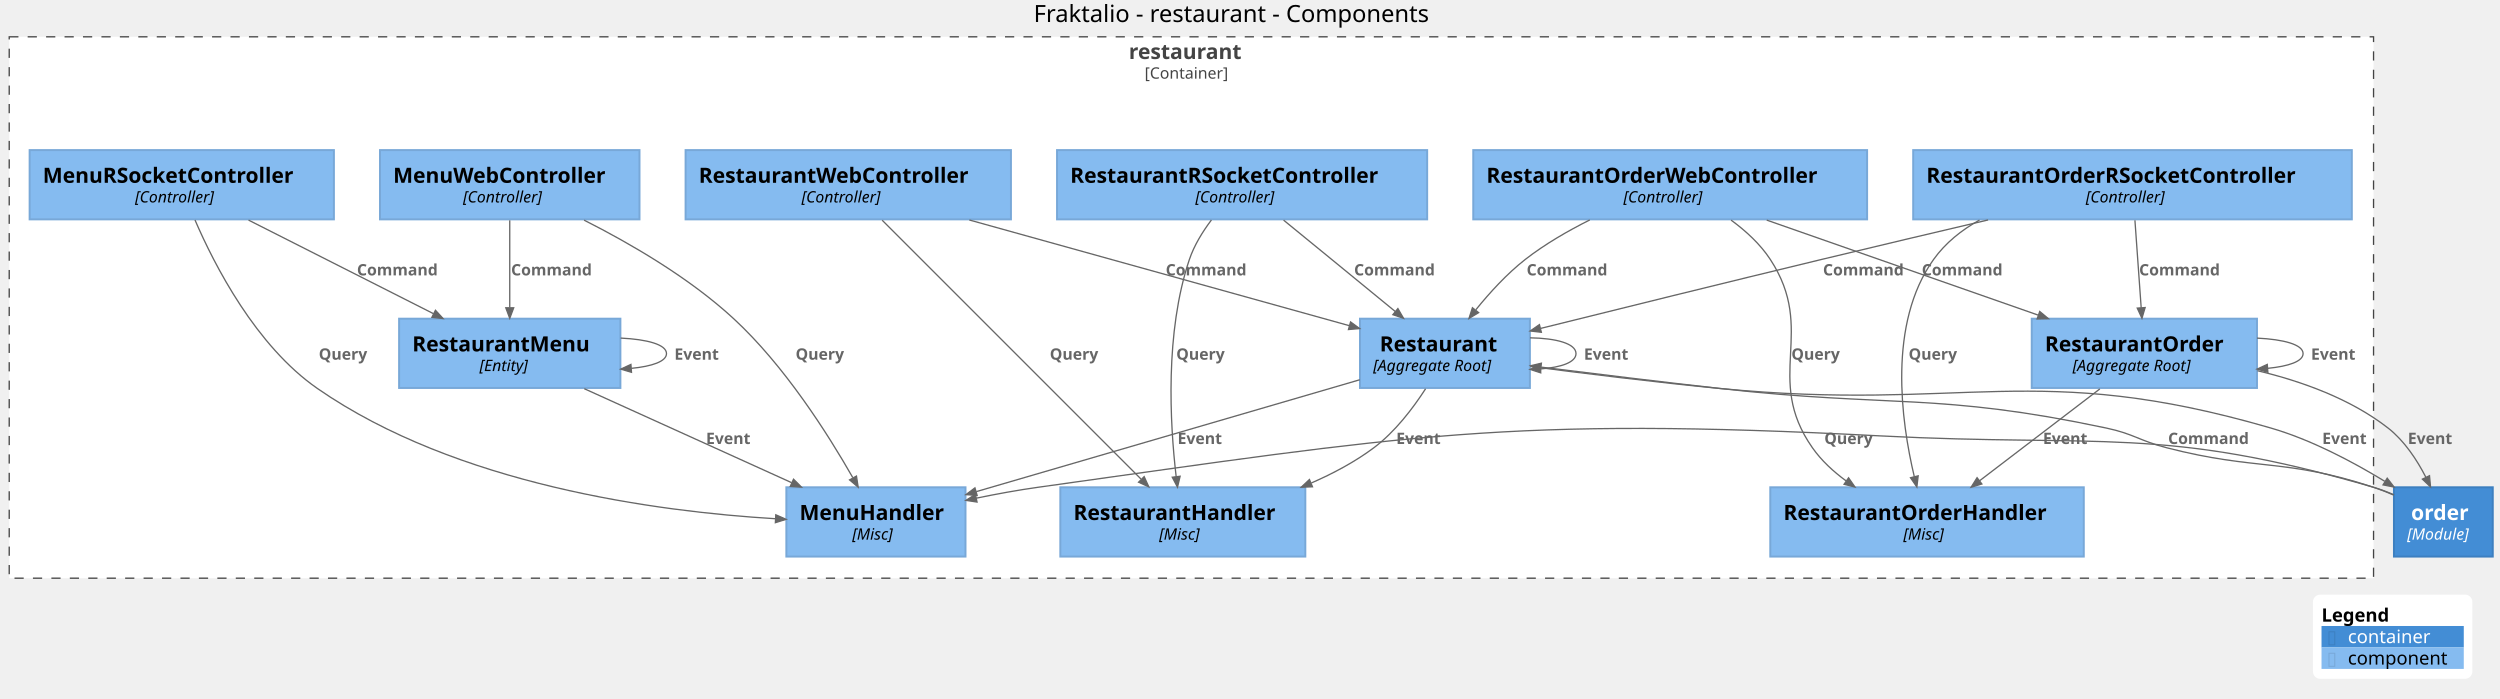
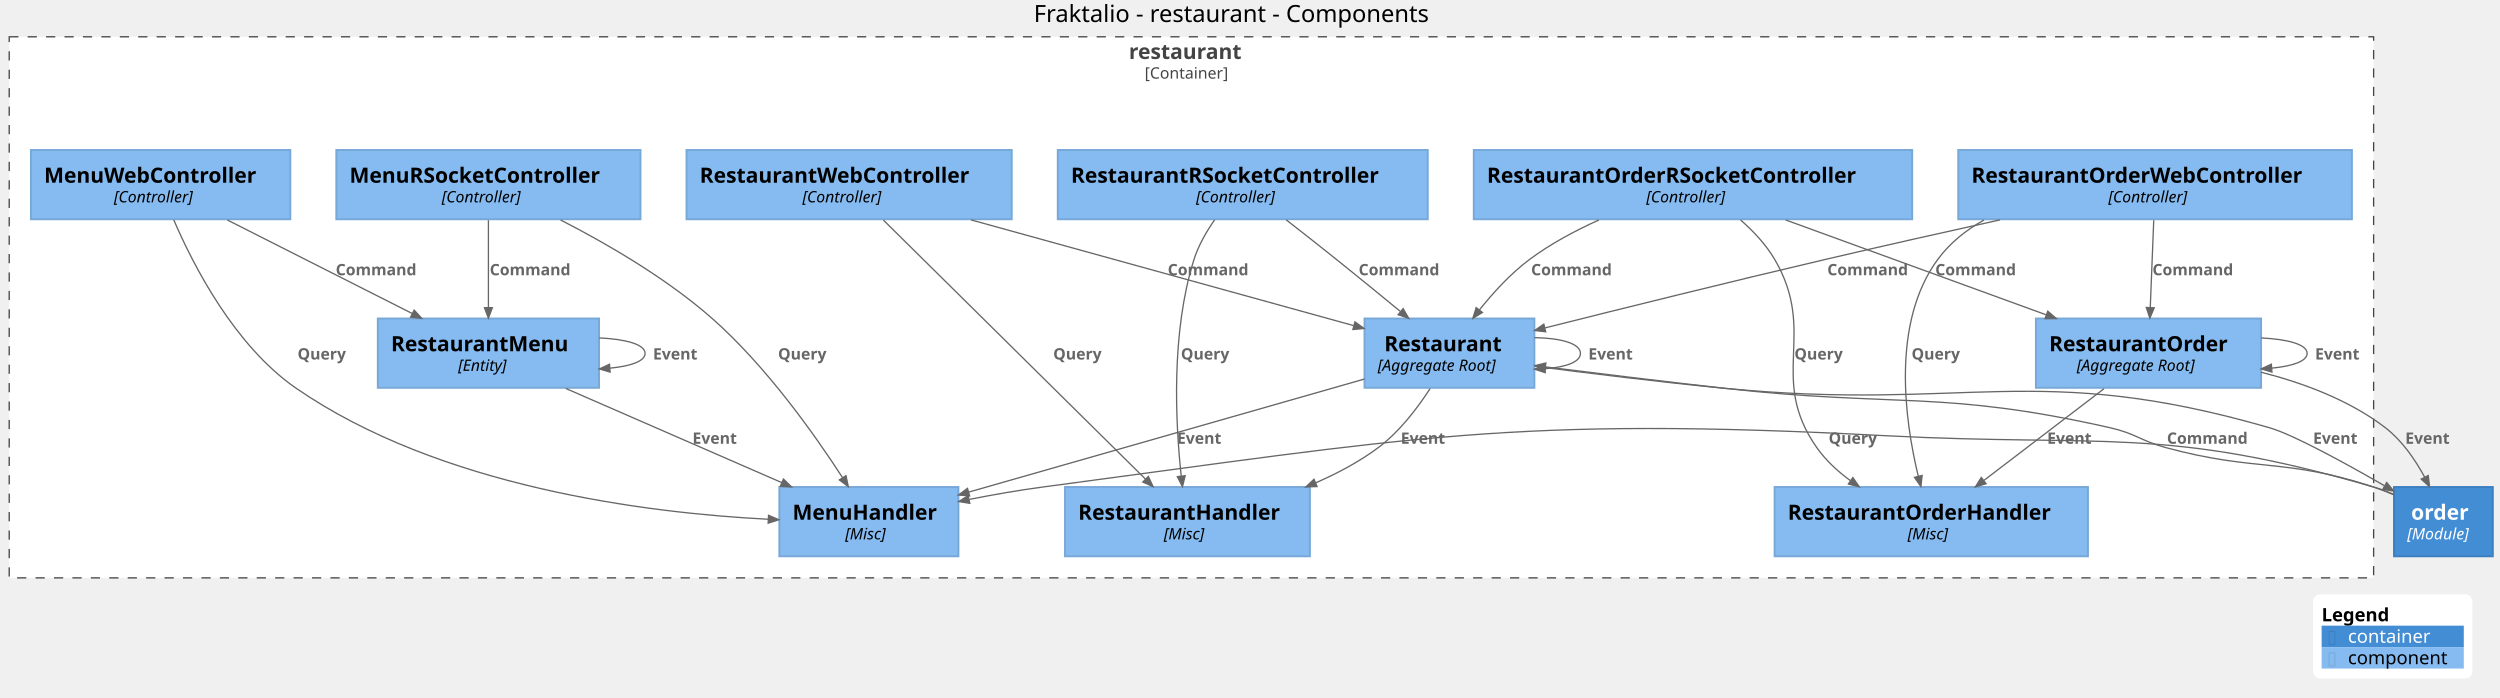
- <svg xmlns="http://www.w3.org/2000/svg" contentScriptType="application/ecmascript" contentStyleType="text/css" height="530px" preserveAspectRatio="none" style="width:1898px;height:530px;background:#FFFFFF;" version="1.1" viewBox="0 0 1898 530" width="1898px" zoomAndPan="magnify">
+ <svg xmlns="http://www.w3.org/2000/svg" contentScriptType="application/ecmascript" contentStyleType="text/css" height="530px" preserveAspectRatio="none" style="width:1899px;height:530px;background:#FFFFFF;" version="1.1" viewBox="0 0 1899 530" width="1899px" zoomAndPan="magnify">
  <defs />
  <g>
-     <text fill="#000000" font-family="sans-serif" font-size="18" lengthAdjust="spacing" textLength="316" x="784.75" y="16.708">Fraktalio - restaurant - Components</text>
-     <rect fill="#FFFFFF" height="411" style="stroke:#444444;stroke-width:1.0;stroke-dasharray:7.0,7.0;" width="1795" x="7" y="27.953" />
-     <text fill="#444444" font-family="sans-serif" font-size="16" font-weight="bold" lengthAdjust="spacing" textLength="95" x="857" y="44.805">restaurant</text>
-     <text fill="#444444" font-family="sans-serif" font-size="12" lengthAdjust="spacing" textLength="71" x="869" y="59.717">[Container]</text>
-     <rect fill="#85BBF0" height="52.594" style="stroke:#78A8D8;stroke-width:1.5;" width="168" x="303" y="241.953" />
-     <text fill="#000000" font-family="sans-serif" font-size="16" font-weight="bold" lengthAdjust="spacing" textLength="148" x="313" y="266.805">RestaurantMenu</text>
-     <text fill="#000000" font-family="sans-serif" font-size="12" font-style="italic" lengthAdjust="spacing" textLength="46" x="364" y="281.717">[Entity]</text>
-     <rect fill="#85BBF0" height="52.594" style="stroke:#78A8D8;stroke-width:1.5;" width="129" x="1032.5" y="241.953" />
-     <text fill="#000000" font-family="sans-serif" font-size="16" font-weight="bold" lengthAdjust="spacing" textLength="99" x="1047.5" y="266.805">Restaurant</text>
-     <text fill="#000000" font-family="sans-serif" font-size="12" font-style="italic" lengthAdjust="spacing" textLength="109" x="1042.5" y="281.717">[Aggregate Root]</text>
-     <rect fill="#85BBF0" height="52.594" style="stroke:#78A8D8;stroke-width:1.5;" width="171" x="1542.5" y="241.953" />
-     <text fill="#000000" font-family="sans-serif" font-size="16" font-weight="bold" lengthAdjust="spacing" textLength="151" x="1552.5" y="266.805">RestaurantOrder</text>
-     <text fill="#000000" font-family="sans-serif" font-size="12" font-style="italic" lengthAdjust="spacing" textLength="109" x="1573.5" y="281.717">[Aggregate Root]</text>
-     <rect fill="#85BBF0" height="52.594" style="stroke:#78A8D8;stroke-width:1.5;" width="238" x="1344" y="369.953" />
-     <text fill="#000000" font-family="sans-serif" font-size="16" font-weight="bold" lengthAdjust="spacing" textLength="218" x="1354" y="394.805">RestaurantOrderHandler</text>
-     <text fill="#000000" font-family="sans-serif" font-size="12" font-style="italic" lengthAdjust="spacing" textLength="36" x="1445" y="409.717">[Misc]</text>
-     <rect fill="#85BBF0" height="52.594" style="stroke:#78A8D8;stroke-width:1.5;" width="186" x="805" y="369.953" />
-     <text fill="#000000" font-family="sans-serif" font-size="16" font-weight="bold" lengthAdjust="spacing" textLength="166" x="815" y="394.805">RestaurantHandler</text>
-     <text fill="#000000" font-family="sans-serif" font-size="12" font-style="italic" lengthAdjust="spacing" textLength="36" x="880" y="409.717">[Misc]</text>
-     <rect fill="#85BBF0" height="52.594" style="stroke:#78A8D8;stroke-width:1.5;" width="231" x="22.5" y="113.953" />
-     <text fill="#000000" font-family="sans-serif" font-size="16" font-weight="bold" lengthAdjust="spacing" textLength="211" x="32.5" y="138.805">MenuRSocketController</text>
-     <text fill="#000000" font-family="sans-serif" font-size="12" font-style="italic" lengthAdjust="spacing" textLength="71" x="102.5" y="153.717">[Controller]</text>
-     <rect fill="#85BBF0" height="52.594" style="stroke:#78A8D8;stroke-width:1.5;" width="197" x="288.5" y="113.953" />
-     <text fill="#000000" font-family="sans-serif" font-size="16" font-weight="bold" lengthAdjust="spacing" textLength="177" x="298.5" y="138.805">MenuWebController</text>
-     <text fill="#000000" font-family="sans-serif" font-size="12" font-style="italic" lengthAdjust="spacing" textLength="71" x="351.5" y="153.717">[Controller]</text>
-     <rect fill="#85BBF0" height="52.594" style="stroke:#78A8D8;stroke-width:1.5;" width="333" x="1452.5" y="113.953" />
-     <text fill="#000000" font-family="sans-serif" font-size="16" font-weight="bold" lengthAdjust="spacing" textLength="313" x="1462.5" y="138.805">RestaurantOrderRSocketController</text>
-     <text fill="#000000" font-family="sans-serif" font-size="12" font-style="italic" lengthAdjust="spacing" textLength="71" x="1583.5" y="153.717">[Controller]</text>
-     <rect fill="#85BBF0" height="52.594" style="stroke:#78A8D8;stroke-width:1.5;" width="299" x="1118.5" y="113.953" />
-     <text fill="#000000" font-family="sans-serif" font-size="16" font-weight="bold" lengthAdjust="spacing" textLength="279" x="1128.5" y="138.805">RestaurantOrderWebController</text>
-     <text fill="#000000" font-family="sans-serif" font-size="12" font-style="italic" lengthAdjust="spacing" textLength="71" x="1232.5" y="153.717">[Controller]</text>
-     <rect fill="#85BBF0" height="52.594" style="stroke:#78A8D8;stroke-width:1.5;" width="281" x="802.5" y="113.953" />
-     <text fill="#000000" font-family="sans-serif" font-size="16" font-weight="bold" lengthAdjust="spacing" textLength="261" x="812.5" y="138.805">RestaurantRSocketController</text>
-     <text fill="#000000" font-family="sans-serif" font-size="12" font-style="italic" lengthAdjust="spacing" textLength="71" x="907.5" y="153.717">[Controller]</text>
-     <rect fill="#85BBF0" height="52.594" style="stroke:#78A8D8;stroke-width:1.5;" width="136" x="597" y="369.953" />
-     <text fill="#000000" font-family="sans-serif" font-size="16" font-weight="bold" lengthAdjust="spacing" textLength="116" x="607" y="394.805">MenuHandler</text>
-     <text fill="#000000" font-family="sans-serif" font-size="12" font-style="italic" lengthAdjust="spacing" textLength="36" x="647" y="409.717">[Misc]</text>
-     <rect fill="#85BBF0" height="52.594" style="stroke:#78A8D8;stroke-width:1.5;" width="247" x="520.5" y="113.953" />
-     <text fill="#000000" font-family="sans-serif" font-size="16" font-weight="bold" lengthAdjust="spacing" textLength="227" x="530.5" y="138.805">RestaurantWebController</text>
-     <text fill="#000000" font-family="sans-serif" font-size="12" font-style="italic" lengthAdjust="spacing" textLength="71" x="608.5" y="153.717">[Controller]</text>
-     <rect fill="#438DD5" height="52.594" style="stroke:#3C7FC0;stroke-width:1.5;" width="75" x="1817.5" y="369.953" />
-     <text fill="#FFFFFF" font-family="sans-serif" font-size="16" font-weight="bold" lengthAdjust="spacing" textLength="49" x="1830.5" y="394.805">order</text>
-     <text fill="#FFFFFF" font-family="sans-serif" font-size="12" font-style="italic" lengthAdjust="spacing" textLength="55" x="1827.5" y="409.717">[Module]</text>
-     <path d="M471.23,256.673 C491.22,257.623 506,261.543 506,268.453 C506,274.393 495.08,278.123 479.33,279.653 " fill="none" id="Fraktalio.restaurant.RestaurantMenu-to-Fraktalio.restaurant.RestaurantMenu" style="stroke:#666666;stroke-width:1.0;" />
-     <polygon fill="#666666" points="471.23,280.233,479.424,282.653,478.995,276.669,471.23,280.233" style="stroke:#666666;stroke-width:1.0;" />
-     <text fill="#666666" font-family="sans-serif" font-size="12" font-weight="bold" lengthAdjust="spacing" textLength="39" x="512" y="273.092">Event</text>
-     <path d="M443.59,295.103 C489.25,315.793 553.48,344.913 601.01,366.453 " fill="none" id="Fraktalio.restaurant.RestaurantMenu-to-Fraktalio.restaurant.MenuHandler" style="stroke:#666666;stroke-width:1.0;" />
-     <polygon fill="#666666" points="608.49,369.843,602.45,363.8,599.966,369.261,608.49,369.843" style="stroke:#666666;stroke-width:1.0;" />
-     <text fill="#666666" font-family="sans-serif" font-size="12" font-weight="bold" lengthAdjust="spacing" textLength="39" x="536" y="337.092">Event</text>
-     <path d="M1161.87,278.213 C1203.09,283.563 1257.61,290.263 1306,294.953 C1491.39,312.903 1545.14,273.003 1724,324.953 C1754.59,333.833 1786.11,350.523 1810.56,365.433 " fill="none" id="Fraktalio.restaurant.Restaurant-to-Fraktalio.order" style="stroke:#666666;stroke-width:1.0;" />
-     <polygon fill="#666666" points="1817.59,369.783,1812.37,363.019,1809.21,368.119,1817.59,369.783" style="stroke:#666666;stroke-width:1.0;" />
-     <text fill="#666666" font-family="sans-serif" font-size="12" font-weight="bold" lengthAdjust="spacing" textLength="39" x="1763" y="337.092">Event</text>
-     <path d="M1817.28,375.853 C1812.22,373.653 1807.04,371.613 1802,369.953 C1734.54,347.703 1713.8,357.663 1645,339.953 C1624.18,334.593 1620.04,329.403 1599,324.953 C1470.94,297.843 1436.09,309.543 1306,294.953 C1260.8,289.883 1210.16,283.713 1170.06,278.723 " fill="none" id="Fraktalio.order-to-Fraktalio.restaurant.Restaurant" style="stroke:#666666;stroke-width:1.0;" />
-     <polygon fill="#666666" points="1161.92,277.703,1169.483,281.679,1170.232,275.726,1161.92,277.703" style="stroke:#666666;stroke-width:1.0;" />
+     <text fill="#000000" font-family="sans-serif" font-size="18" lengthAdjust="spacing" textLength="316" x="785.25" y="16.708">Fraktalio - restaurant - Components</text>
+     <rect fill="#FFFFFF" height="411" style="stroke:#444444;stroke-width:1.0;stroke-dasharray:7.0,7.0;" width="1796" x="7" y="27.953" />
+     <text fill="#444444" font-family="sans-serif" font-size="16" font-weight="bold" lengthAdjust="spacing" textLength="95" x="857.5" y="44.805">restaurant</text>
+     <text fill="#444444" font-family="sans-serif" font-size="12" lengthAdjust="spacing" textLength="71" x="869.5" y="59.717">[Container]</text>
+     <rect fill="#85BBF0" height="52.594" style="stroke:#78A8D8;stroke-width:1.5;" width="238" x="1348" y="369.953" />
+     <text fill="#000000" font-family="sans-serif" font-size="16" font-weight="bold" lengthAdjust="spacing" textLength="218" x="1358" y="394.805">RestaurantOrderHandler</text>
+     <text fill="#000000" font-family="sans-serif" font-size="12" font-style="italic" lengthAdjust="spacing" textLength="36" x="1449" y="409.717">[Misc]</text>
+     <rect fill="#85BBF0" height="52.594" style="stroke:#78A8D8;stroke-width:1.5;" width="129" x="1036.5" y="241.953" />
+     <text fill="#000000" font-family="sans-serif" font-size="16" font-weight="bold" lengthAdjust="spacing" textLength="99" x="1051.5" y="266.805">Restaurant</text>
+     <text fill="#000000" font-family="sans-serif" font-size="12" font-style="italic" lengthAdjust="spacing" textLength="109" x="1046.5" y="281.717">[Aggregate Root]</text>
+     <rect fill="#85BBF0" height="52.594" style="stroke:#78A8D8;stroke-width:1.5;" width="186" x="809" y="369.953" />
+     <text fill="#000000" font-family="sans-serif" font-size="16" font-weight="bold" lengthAdjust="spacing" textLength="166" x="819" y="394.805">RestaurantHandler</text>
+     <text fill="#000000" font-family="sans-serif" font-size="12" font-style="italic" lengthAdjust="spacing" textLength="36" x="884" y="409.717">[Misc]</text>
+     <rect fill="#85BBF0" height="52.594" style="stroke:#78A8D8;stroke-width:1.5;" width="136" x="592" y="369.953" />
+     <text fill="#000000" font-family="sans-serif" font-size="16" font-weight="bold" lengthAdjust="spacing" textLength="116" x="602" y="394.805">MenuHandler</text>
+     <text fill="#000000" font-family="sans-serif" font-size="12" font-style="italic" lengthAdjust="spacing" textLength="36" x="642" y="409.717">[Misc]</text>
+     <rect fill="#85BBF0" height="52.594" style="stroke:#78A8D8;stroke-width:1.5;" width="168" x="287" y="241.953" />
+     <text fill="#000000" font-family="sans-serif" font-size="16" font-weight="bold" lengthAdjust="spacing" textLength="148" x="297" y="266.805">RestaurantMenu</text>
+     <text fill="#000000" font-family="sans-serif" font-size="12" font-style="italic" lengthAdjust="spacing" textLength="46" x="348" y="281.717">[Entity]</text>
+     <rect fill="#85BBF0" height="52.594" style="stroke:#78A8D8;stroke-width:1.5;" width="333" x="1119.5" y="113.953" />
+     <text fill="#000000" font-family="sans-serif" font-size="16" font-weight="bold" lengthAdjust="spacing" textLength="313" x="1129.5" y="138.805">RestaurantOrderRSocketController</text>
+     <text fill="#000000" font-family="sans-serif" font-size="12" font-style="italic" lengthAdjust="spacing" textLength="71" x="1250.5" y="153.717">[Controller]</text>
+     <rect fill="#85BBF0" height="52.594" style="stroke:#78A8D8;stroke-width:1.5;" width="299" x="1487.5" y="113.953" />
+     <text fill="#000000" font-family="sans-serif" font-size="16" font-weight="bold" lengthAdjust="spacing" textLength="279" x="1497.5" y="138.805">RestaurantOrderWebController</text>
+     <text fill="#000000" font-family="sans-serif" font-size="12" font-style="italic" lengthAdjust="spacing" textLength="71" x="1601.5" y="153.717">[Controller]</text>
+     <rect fill="#85BBF0" height="52.594" style="stroke:#78A8D8;stroke-width:1.5;" width="197" x="23.5" y="113.953" />
+     <text fill="#000000" font-family="sans-serif" font-size="16" font-weight="bold" lengthAdjust="spacing" textLength="177" x="33.5" y="138.805">MenuWebController</text>
+     <text fill="#000000" font-family="sans-serif" font-size="12" font-style="italic" lengthAdjust="spacing" textLength="71" x="86.5" y="153.717">[Controller]</text>
+     <rect fill="#85BBF0" height="52.594" style="stroke:#78A8D8;stroke-width:1.5;" width="231" x="255.5" y="113.953" />
+     <text fill="#000000" font-family="sans-serif" font-size="16" font-weight="bold" lengthAdjust="spacing" textLength="211" x="265.5" y="138.805">MenuRSocketController</text>
+     <text fill="#000000" font-family="sans-serif" font-size="12" font-style="italic" lengthAdjust="spacing" textLength="71" x="335.5" y="153.717">[Controller]</text>
+     <rect fill="#85BBF0" height="52.594" style="stroke:#78A8D8;stroke-width:1.5;" width="281" x="803.5" y="113.953" />
+     <text fill="#000000" font-family="sans-serif" font-size="16" font-weight="bold" lengthAdjust="spacing" textLength="261" x="813.5" y="138.805">RestaurantRSocketController</text>
+     <text fill="#000000" font-family="sans-serif" font-size="12" font-style="italic" lengthAdjust="spacing" textLength="71" x="908.5" y="153.717">[Controller]</text>
+     <rect fill="#85BBF0" height="52.594" style="stroke:#78A8D8;stroke-width:1.5;" width="247" x="521.5" y="113.953" />
+     <text fill="#000000" font-family="sans-serif" font-size="16" font-weight="bold" lengthAdjust="spacing" textLength="227" x="531.5" y="138.805">RestaurantWebController</text>
+     <text fill="#000000" font-family="sans-serif" font-size="12" font-style="italic" lengthAdjust="spacing" textLength="71" x="609.5" y="153.717">[Controller]</text>
+     <rect fill="#85BBF0" height="52.594" style="stroke:#78A8D8;stroke-width:1.5;" width="171" x="1546.5" y="241.953" />
+     <text fill="#000000" font-family="sans-serif" font-size="16" font-weight="bold" lengthAdjust="spacing" textLength="151" x="1556.5" y="266.805">RestaurantOrder</text>
+     <text fill="#000000" font-family="sans-serif" font-size="12" font-style="italic" lengthAdjust="spacing" textLength="109" x="1577.5" y="281.717">[Aggregate Root]</text>
+     <rect fill="#438DD5" height="52.594" style="stroke:#3C7FC0;stroke-width:1.5;" width="75" x="1818.5" y="369.953" />
+     <text fill="#FFFFFF" font-family="sans-serif" font-size="16" font-weight="bold" lengthAdjust="spacing" textLength="49" x="1831.5" y="394.805">order</text>
+     <text fill="#FFFFFF" font-family="sans-serif" font-size="12" font-style="italic" lengthAdjust="spacing" textLength="55" x="1828.5" y="409.717">[Module]</text>
+     <path d="M1717.6,282.743 C1749.62,290.913 1784.79,304.013 1812,324.953 C1824.64,334.683 1834.56,349.153 1841.77,362.453 " fill="none" id="Fraktalio.restaurant.RestaurantOrder-to-Fraktalio.order" style="stroke:#666666;stroke-width:1.0;" />
+     <polygon fill="#666666" points="1845.49,369.683,1844.501,361.197,1839.164,363.94,1845.49,369.683" style="stroke:#666666;stroke-width:1.0;" />
+     <text fill="#666666" font-family="sans-serif" font-size="12" font-weight="bold" lengthAdjust="spacing" textLength="39" x="1827" y="337.092">Event</text>
+     <path d="M1598.21,295.253 C1571.76,315.453 1534.91,343.593 1506.99,364.913 " fill="none" id="Fraktalio.restaurant.RestaurantOrder-to-Fraktalio.restaurant.RestaurantOrderHandler" style="stroke:#666666;stroke-width:1.0;" />
+     <polygon fill="#666666" points="1500.46,369.903,1508.638,367.43,1504.995,362.662,1500.46,369.903" style="stroke:#666666;stroke-width:1.0;" />
+     <text fill="#666666" font-family="sans-serif" font-size="12" font-weight="bold" lengthAdjust="spacing" textLength="39" x="1555" y="337.092">Event</text>
+     <path d="M1165.6,256.473 C1185.19,256.773 1200.5,260.763 1200.5,268.453 C1200.5,275.003 1189.4,278.863 1174,280.053 " fill="none" id="Fraktalio.restaurant.Restaurant-to-Fraktalio.restaurant.Restaurant" style="stroke:#666666;stroke-width:1.0;" />
+     <polygon fill="#666666" points="1165.6,280.433,1173.726,283.073,1173.458,277.079,1165.6,280.433" style="stroke:#666666;stroke-width:1.0;" />
+     <text fill="#666666" font-family="sans-serif" font-size="12" font-weight="bold" lengthAdjust="spacing" textLength="39" x="1206.5" y="273.092">Event</text>
+     <path d="M1086.3,295.163 C1076.73,309.973 1063.06,327.963 1047,339.953 C1032.77,350.583 1016.25,359.413 999.57,366.673 " fill="none" id="Fraktalio.restaurant.Restaurant-to-Fraktalio.restaurant.RestaurantHandler" style="stroke:#666666;stroke-width:1.0;" />
+     <polygon fill="#666666" points="991.9,369.903,1000.438,369.573,998.115,364.041,991.9,369.903" style="stroke:#666666;stroke-width:1.0;" />
+     <text fill="#666666" font-family="sans-serif" font-size="12" font-weight="bold" lengthAdjust="spacing" textLength="39" x="1064" y="337.092">Event</text>
+     <path d="M1036.4,287.913 C956.48,310.743 820.61,349.563 735.82,373.793 " fill="none" id="Fraktalio.restaurant.Restaurant-to-Fraktalio.restaurant.MenuHandler" style="stroke:#666666;stroke-width:1.0;" />
+     <polygon fill="#666666" points="728.03,376.013,736.545,376.714,734.907,370.943,728.03,376.013" style="stroke:#666666;stroke-width:1.0;" />
+     <text fill="#666666" font-family="sans-serif" font-size="12" font-weight="bold" lengthAdjust="spacing" textLength="39" x="894" y="337.092">Event</text>
+     <path d="M455.23,256.673 C475.22,257.623 490,261.543 490,268.453 C490,274.393 479.08,278.123 463.33,279.653 " fill="none" id="Fraktalio.restaurant.RestaurantMenu-to-Fraktalio.restaurant.RestaurantMenu" style="stroke:#666666;stroke-width:1.0;" />
+     <polygon fill="#666666" points="455.23,280.233,463.424,282.653,462.995,276.669,455.23,280.233" style="stroke:#666666;stroke-width:1.0;" />
+     <text fill="#666666" font-family="sans-serif" font-size="12" font-weight="bold" lengthAdjust="spacing" textLength="39" x="496" y="273.092">Event</text>
+     <path d="M429.83,295.103 C477.4,315.843 544.34,345.033 593.78,366.583 " fill="none" id="Fraktalio.restaurant.RestaurantMenu-to-Fraktalio.restaurant.MenuHandler" style="stroke:#666666;stroke-width:1.0;" />
+     <polygon fill="#666666" points="601.25,369.843,595.115,363.897,592.718,369.397,601.25,369.843" style="stroke:#666666;stroke-width:1.0;" />
+     <text fill="#666666" font-family="sans-serif" font-size="12" font-weight="bold" lengthAdjust="spacing" textLength="39" x="526" y="337.092">Event</text>
+     <path d="M1165.87,278.203 C1207.09,283.553 1261.61,290.253 1310,294.953 C1493.62,312.793 1546.78,273.713 1724,324.953 C1741.68,330.063 1780.2,351.103 1811.09,368.873 " fill="none" id="Fraktalio.restaurant.Restaurant-to-Fraktalio.order" style="stroke:#666666;stroke-width:1.0;" />
+     <polygon fill="#666666" points="1818.36,373.083,1812.932,366.485,1809.932,371.681,1818.36,373.083" style="stroke:#666666;stroke-width:1.0;" />
+     <text fill="#666666" font-family="sans-serif" font-size="12" font-weight="bold" lengthAdjust="spacing" textLength="39" x="1757" y="337.092">Event</text>
+     <path d="M1818.28,375.843 C1813.22,373.653 1808.04,371.613 1803,369.953 C1735.11,347.603 1713.98,358.693 1645,339.953 C1625.87,334.753 1622.33,329.323 1603,324.953 C1475.32,296.063 1440.09,309.543 1310,294.953 C1264.8,289.883 1214.16,283.713 1174.06,278.723 " fill="none" id="Fraktalio.order-to-Fraktalio.restaurant.Restaurant" style="stroke:#666666;stroke-width:1.0;" />
+     <polygon fill="#666666" points="1165.92,277.703,1173.483,281.679,1174.232,275.726,1165.92,277.703" style="stroke:#666666;stroke-width:1.0;" />
    <text fill="#666666" font-family="sans-serif" font-size="12" font-weight="bold" lengthAdjust="spacing" textLength="69" x="1646" y="337.092">Command</text>
-     <path d="M1713.56,256.693 C1733.67,257.653 1748.5,261.573 1748.5,268.453 C1748.5,274.363 1737.55,278.083 1721.71,279.633 " fill="none" id="Fraktalio.restaurant.RestaurantOrder-to-Fraktalio.restaurant.RestaurantOrder" style="stroke:#666666;stroke-width:1.0;" />
-     <polygon fill="#666666" points="1713.56,280.213,1721.754,282.633,1721.325,276.649,1713.56,280.213" style="stroke:#666666;stroke-width:1.0;" />
-     <text fill="#666666" font-family="sans-serif" font-size="12" font-weight="bold" lengthAdjust="spacing" textLength="39" x="1754.5" y="273.092">Event</text>
-     <path d="M1713.84,281.433 C1747.4,289.443 1784.58,302.783 1813,324.953 C1825.42,334.643 1834.94,349.103 1841.76,362.413 " fill="none" id="Fraktalio.restaurant.RestaurantOrder-to-Fraktalio.order" style="stroke:#666666;stroke-width:1.0;" />
-     <polygon fill="#666666" points="1845.26,369.653,1844.474,361.145,1839.074,363.76,1845.26,369.653" style="stroke:#666666;stroke-width:1.0;" />
-     <text fill="#666666" font-family="sans-serif" font-size="12" font-weight="bold" lengthAdjust="spacing" textLength="39" x="1828" y="337.092">Event</text>
-     <path d="M1594.21,295.253 C1567.76,315.453 1530.91,343.593 1502.99,364.913 " fill="none" id="Fraktalio.restaurant.RestaurantOrder-to-Fraktalio.restaurant.RestaurantOrderHandler" style="stroke:#666666;stroke-width:1.0;" />
-     <polygon fill="#666666" points="1496.46,369.903,1504.638,367.43,1500.995,362.662,1496.46,369.903" style="stroke:#666666;stroke-width:1.0;" />
-     <text fill="#666666" font-family="sans-serif" font-size="12" font-weight="bold" lengthAdjust="spacing" textLength="39" x="1551" y="337.092">Event</text>
-     <path d="M188.69,167.103 C229.42,187.713 286.64,216.673 329.16,238.183 " fill="none" id="Fraktalio.restaurant.MenuRSocketController-to-Fraktalio.restaurant.RestaurantMenu" style="stroke:#666666;stroke-width:1.0;" />
-     <polygon fill="#666666" points="336.38,241.843,330.601,235.55,327.888,240.901,336.38,241.843" style="stroke:#666666;stroke-width:1.0;" />
-     <text fill="#666666" font-family="sans-serif" font-size="12" font-weight="bold" lengthAdjust="spacing" textLength="69" x="271" y="209.092">Command</text>
-     <path d="M387,167.253 C387,186.363 387,212.593 387,233.413 " fill="none" id="Fraktalio.restaurant.MenuWebController-to-Fraktalio.restaurant.RestaurantMenu" style="stroke:#666666;stroke-width:1.0;" />
-     <polygon fill="#666666" points="387,241.683,390,233.683,384,233.683,387,241.683" style="stroke:#666666;stroke-width:1.0;" />
-     <text fill="#666666" font-family="sans-serif" font-size="12" font-weight="bold" lengthAdjust="spacing" textLength="69" x="388" y="209.092">Command</text>
-     <path d="M1082.3,295.163 C1072.73,309.973 1059.06,327.963 1043,339.953 C1028.77,350.583 1012.25,359.413 995.57,366.673 " fill="none" id="Fraktalio.restaurant.Restaurant-to-Fraktalio.restaurant.RestaurantHandler" style="stroke:#666666;stroke-width:1.0;" />
-     <polygon fill="#666666" points="987.9,369.903,996.438,369.573,994.115,364.041,987.9,369.903" style="stroke:#666666;stroke-width:1.0;" />
-     <text fill="#666666" font-family="sans-serif" font-size="12" font-weight="bold" lengthAdjust="spacing" textLength="39" x="1060" y="337.092">Event</text>
-     <path d="M1620.84,167.253 C1622.21,186.453 1624.1,212.823 1625.59,233.693 " fill="none" id="Fraktalio.restaurant.RestaurantOrderRSocketController-to-Fraktalio.restaurant.RestaurantOrder" style="stroke:#666666;stroke-width:1.0;" />
-     <polygon fill="#666666" points="1626.16,241.683,1628.58,233.489,1622.596,233.918,1626.16,241.683" style="stroke:#666666;stroke-width:1.0;" />
-     <text fill="#666666" font-family="sans-serif" font-size="12" font-weight="bold" lengthAdjust="spacing" textLength="69" x="1624" y="209.092">Command</text>
-     <path d="M1341.29,167.103 C1401.12,188.043 1485.58,217.603 1547.33,239.223 " fill="none" id="Fraktalio.restaurant.RestaurantOrderWebController-to-Fraktalio.restaurant.RestaurantOrder" style="stroke:#666666;stroke-width:1.0;" />
-     <polygon fill="#666666" points="1555.13,241.943,1548.572,236.466,1546.588,242.129,1555.13,241.943" style="stroke:#666666;stroke-width:1.0;" />
-     <text fill="#666666" font-family="sans-serif" font-size="12" font-weight="bold" lengthAdjust="spacing" textLength="69" x="1459" y="209.092">Command</text>
-     <path d="M1161.6,256.473 C1181.19,256.773 1196.5,260.763 1196.5,268.453 C1196.5,275.003 1185.4,278.863 1170,280.053 " fill="none" id="Fraktalio.restaurant.Restaurant-to-Fraktalio.restaurant.Restaurant" style="stroke:#666666;stroke-width:1.0;" />
-     <polygon fill="#666666" points="1161.6,280.433,1169.726,283.073,1169.458,277.079,1161.6,280.433" style="stroke:#666666;stroke-width:1.0;" />
-     <text fill="#666666" font-family="sans-serif" font-size="12" font-weight="bold" lengthAdjust="spacing" textLength="39" x="1202.5" y="273.092">Event</text>
-     <path d="M1509.37,166.973 C1469.56,176.313 1424.23,187.023 1383,196.953 C1310.35,214.453 1227.45,234.943 1169.68,249.313 " fill="none" id="Fraktalio.restaurant.RestaurantOrderRSocketController-to-Fraktalio.restaurant.Restaurant" style="stroke:#666666;stroke-width:1.0;" />
-     <polygon fill="#666666" points="1161.7,251.293,1170.189,252.263,1168.734,246.442,1161.7,251.293" style="stroke:#666666;stroke-width:1.0;" />
-     <text fill="#666666" font-family="sans-serif" font-size="12" font-weight="bold" lengthAdjust="spacing" textLength="69" x="1384" y="209.092">Command</text>
-     <path d="M1206.95,166.973 C1190.28,175.313 1172.76,185.443 1158,196.953 C1144.09,207.803 1130.97,222.193 1120.48,235.143 " fill="none" id="Fraktalio.restaurant.RestaurantOrderWebController-to-Fraktalio.restaurant.Restaurant" style="stroke:#666666;stroke-width:1.0;" />
-     <polygon fill="#666666" points="1115.25,241.763,1122.571,237.358,1117.869,233.63,1115.25,241.763" style="stroke:#666666;stroke-width:1.0;" />
-     <text fill="#666666" font-family="sans-serif" font-size="12" font-weight="bold" lengthAdjust="spacing" textLength="69" x="1159" y="209.092">Command</text>
-     <path d="M974.5,167.133 C985.99,176.513 999.09,187.213 1011,196.953 C1026.82,209.893 1044.27,224.193 1059.29,236.503 " fill="none" id="Fraktalio.restaurant.RestaurantRSocketController-to-Fraktalio.restaurant.Restaurant" style="stroke:#666666;stroke-width:1.0;" />
-     <polygon fill="#666666" points="1065.56,241.653,1061.275,234.261,1057.471,238.901,1065.56,241.653" style="stroke:#666666;stroke-width:1.0;" />
-     <text fill="#666666" font-family="sans-serif" font-size="12" font-weight="bold" lengthAdjust="spacing" textLength="69" x="1028" y="209.092">Command</text>
-     <path d="M735.94,167.023 C821.08,190.703 946,225.453 1024.34,247.243 " fill="none" id="Fraktalio.restaurant.RestaurantWebController-to-Fraktalio.restaurant.Restaurant" style="stroke:#666666;stroke-width:1.0;" />
-     <polygon fill="#666666" points="1032.25,249.443,1025.347,244.408,1023.739,250.189,1032.25,249.443" style="stroke:#666666;stroke-width:1.0;" />
-     <text fill="#666666" font-family="sans-serif" font-size="12" font-weight="bold" lengthAdjust="spacing" textLength="69" x="885" y="209.092">Command</text>
-     <path d="M1502.83,167.073 C1489.24,174.613 1477.03,184.353 1468,196.953 C1433.19,245.513 1443.23,319.313 1453.34,361.913 " fill="none" id="Fraktalio.restaurant.RestaurantOrderRSocketController-to-Fraktalio.restaurant.RestaurantOrderHandler" style="stroke:#666666;stroke-width:1.0;" />
-     <polygon fill="#666666" points="1455.28,369.743,1456.276,361.257,1450.451,362.695,1455.28,369.743" style="stroke:#666666;stroke-width:1.0;" />
-     <text fill="#666666" font-family="sans-serif" font-size="12" font-weight="bold" lengthAdjust="spacing" textLength="42" x="1449" y="273.092">Query</text>
-     <path d="M1817.46,375.643 C1812.37,373.433 1807.14,371.453 1802,369.953 C1641.56,323.163 1594.9,339.633 1428,330.953 C1143.41,316.153 1070.23,330.533 788,369.953 C772.8,372.073 756.68,375.033 741.29,378.193 " fill="none" id="Fraktalio.order-to-Fraktalio.restaurant.MenuHandler" style="stroke:#666666;stroke-width:1.0;" />
-     <polygon fill="#666666" points="733.32,379.873,741.765,381.169,740.535,375.297,733.32,379.873" style="stroke:#666666;stroke-width:1.0;" />
-     <text fill="#666666" font-family="sans-serif" font-size="12" font-weight="bold" lengthAdjust="spacing" textLength="42" x="1385" y="337.092">Query</text>
-     <path d="M148.04,167.033 C162.95,201.593 194.32,262.583 241,294.953 C346.46,368.073 498.32,388.413 588.79,393.823 " fill="none" id="Fraktalio.restaurant.MenuRSocketController-to-Fraktalio.restaurant.MenuHandler" style="stroke:#666666;stroke-width:1.0;" />
-     <polygon fill="#666666" points="596.81,394.273,588.988,390.835,588.656,396.826,596.81,394.273" style="stroke:#666666;stroke-width:1.0;" />
-     <text fill="#666666" font-family="sans-serif" font-size="12" font-weight="bold" lengthAdjust="spacing" textLength="42" x="242" y="273.092">Query</text>
-     <path d="M1032.33,288.313 C954.46,311.033 823.86,349.123 741.18,373.233 " fill="none" id="Fraktalio.restaurant.Restaurant-to-Fraktalio.restaurant.MenuHandler" style="stroke:#666666;stroke-width:1.0;" />
-     <polygon fill="#666666" points="733.33,375.523,741.85,376.162,740.169,370.402,733.33,375.523" style="stroke:#666666;stroke-width:1.0;" />
-     <text fill="#666666" font-family="sans-serif" font-size="12" font-weight="bold" lengthAdjust="spacing" textLength="39" x="894" y="337.092">Event</text>
-     <path d="M443.43,167.133 C478.59,184.903 523.38,210.893 557,241.953 C595.61,277.613 628.44,329.283 647.45,362.623 " fill="none" id="Fraktalio.restaurant.MenuWebController-to-Fraktalio.restaurant.MenuHandler" style="stroke:#666666;stroke-width:1.0;" />
-     <polygon fill="#666666" points="651.52,369.853,650.219,361.409,644.987,364.346,651.52,369.853" style="stroke:#666666;stroke-width:1.0;" />
-     <text fill="#666666" font-family="sans-serif" font-size="12" font-weight="bold" lengthAdjust="spacing" textLength="42" x="604" y="273.092">Query</text>
-     <path d="M919.71,167.013 C913.04,175.863 906.6,186.263 903,196.953 C884.36,252.313 888.2,321.353 892.93,361.713 " fill="none" id="Fraktalio.restaurant.RestaurantRSocketController-to-Fraktalio.restaurant.RestaurantHandler" style="stroke:#666666;stroke-width:1.0;" />
-     <polygon fill="#666666" points="893.95,369.873,895.942,361.565,889.988,362.303,893.95,369.873" style="stroke:#666666;stroke-width:1.0;" />
-     <text fill="#666666" font-family="sans-serif" font-size="12" font-weight="bold" lengthAdjust="spacing" textLength="42" x="893" y="273.092">Query</text>
-     <path d="M669.75,167.203 C716.53,213.983 815.33,312.783 866.22,363.673 " fill="none" id="Fraktalio.restaurant.RestaurantWebController-to-Fraktalio.restaurant.RestaurantHandler" style="stroke:#666666;stroke-width:1.0;" />
-     <polygon fill="#666666" points="872.18,369.633,868.644,361.855,864.402,366.098,872.18,369.633" style="stroke:#666666;stroke-width:1.0;" />
-     <text fill="#666666" font-family="sans-serif" font-size="12" font-weight="bold" lengthAdjust="spacing" textLength="42" x="797" y="273.092">Query</text>
-     <path d="M1314.24,167.113 C1325.45,175.313 1336.39,185.333 1344,196.953 C1379.7,251.423 1338.61,286.633 1376,339.953 C1382.77,349.603 1391.81,357.963 1401.5,365.053 " fill="none" id="Fraktalio.restaurant.RestaurantOrderWebController-to-Fraktalio.restaurant.RestaurantOrderHandler" style="stroke:#666666;stroke-width:1.0;" />
-     <polygon fill="#666666" points="1408.3,369.763,1403.428,362.744,1400.014,367.678,1408.3,369.763" style="stroke:#666666;stroke-width:1.0;" />
-     <text fill="#666666" font-family="sans-serif" font-size="12" font-weight="bold" lengthAdjust="spacing" textLength="42" x="1360" y="273.092">Query</text>
-     <rect fill="#FFFFFF" height="62.891" rx="5" ry="5" style="stroke:#FFFFFF;stroke-width:1.0;" width="120" x="1756.5" y="451.953" />
-     <rect height="16.297" style="stroke:none;stroke-width:1.0;fill:none;" width="108" x="1762.5" y="458.953" />
-     <text fill="#000000" font-family="sans-serif" font-size="14" font-weight="bold" lengthAdjust="spacing" textLength="59" x="1762.5" y="471.948">Legend</text>
-     <text fill="#FFFFFF" font-family="sans-serif" font-size="14" lengthAdjust="spacing" textLength="0" x="1825.5" y="471.948" />
-     <rect fill="#438DD5" height="16.297" style="stroke:none;stroke-width:1.0;" width="108" x="1762.5" y="475.25" />
-     <text fill="#3C7FC0" font-family="sans-serif" font-size="14" lengthAdjust="spacing" textLength="8" x="1766.5" y="488.245">▯</text>
-     <text fill="#FFFFFF" font-family="sans-serif" font-size="14" lengthAdjust="spacing" textLength="0" x="1778.5" y="488.245" />
-     <text fill="#FFFFFF" font-family="sans-serif" font-size="14" lengthAdjust="spacing" textLength="65" x="1782.5" y="488.245">container</text>
-     <text fill="#FFFFFF" font-family="sans-serif" font-size="14" lengthAdjust="spacing" textLength="0" x="1855.5" y="488.245" />
-     <rect fill="#85BBF0" height="16.297" style="stroke:none;stroke-width:1.0;" width="108" x="1762.5" y="491.547" />
-     <text fill="#78A8D8" font-family="sans-serif" font-size="14" lengthAdjust="spacing" textLength="8" x="1766.5" y="504.542">▯</text>
-     <text fill="#FFFFFF" font-family="sans-serif" font-size="14" lengthAdjust="spacing" textLength="0" x="1778.5" y="504.542" />
-     <text fill="#000000" font-family="sans-serif" font-size="14" lengthAdjust="spacing" textLength="80" x="1782.5" y="504.542">component</text>
-     <text fill="#FFFFFF" font-family="sans-serif" font-size="14" lengthAdjust="spacing" textLength="0" x="1870.5" y="504.542" />
-     <line style="stroke:#00000000;stroke-width:1.0;" x1="1762.5" x2="1870.5" y1="458.953" y2="458.953" />
-     <line style="stroke:#00000000;stroke-width:1.0;" x1="1762.5" x2="1870.5" y1="475.25" y2="475.25" />
-     <line style="stroke:#00000000;stroke-width:1.0;" x1="1762.5" x2="1870.5" y1="491.547" y2="491.547" />
-     <line style="stroke:#00000000;stroke-width:1.0;" x1="1762.5" x2="1870.5" y1="507.844" y2="507.844" />
-     <line style="stroke:#00000000;stroke-width:1.0;" x1="1762.5" x2="1762.5" y1="458.953" y2="507.844" />
-     <line style="stroke:#00000000;stroke-width:1.0;" x1="1870.5" x2="1870.5" y1="458.953" y2="507.844" />
+     <path d="M1214.5,167.093 C1196.49,175.213 1177.81,185.203 1162,196.953 C1147.6,207.653 1134.23,222.313 1123.7,235.483 " fill="none" id="Fraktalio.restaurant.RestaurantOrderRSocketController-to-Fraktalio.restaurant.Restaurant" style="stroke:#666666;stroke-width:1.0;" />
+     <polygon fill="#666666" points="1118.77,241.813,1126.051,237.342,1121.316,233.657,1118.77,241.813" style="stroke:#666666;stroke-width:1.0;" />
+     <text fill="#666666" font-family="sans-serif" font-size="12" font-weight="bold" lengthAdjust="spacing" textLength="69" x="1163" y="209.092">Command</text>
+     <path d="M1519.23,167.003 C1477.43,176.233 1430.07,186.863 1387,196.953 C1314.24,213.993 1231.36,234.553 1173.62,249.063 " fill="none" id="Fraktalio.restaurant.RestaurantOrderWebController-to-Fraktalio.restaurant.Restaurant" style="stroke:#666666;stroke-width:1.0;" />
+     <polygon fill="#666666" points="1165.64,251.063,1174.129,252.033,1172.674,246.212,1165.64,251.063" style="stroke:#666666;stroke-width:1.0;" />
+     <text fill="#666666" font-family="sans-serif" font-size="12" font-weight="bold" lengthAdjust="spacing" textLength="69" x="1388" y="209.092">Command</text>
+     <path d="M172.69,167.103 C213.42,187.713 270.64,216.673 313.16,238.183 " fill="none" id="Fraktalio.restaurant.MenuWebController-to-Fraktalio.restaurant.RestaurantMenu" style="stroke:#666666;stroke-width:1.0;" />
+     <polygon fill="#666666" points="320.38,241.843,314.601,235.55,311.888,240.901,320.38,241.843" style="stroke:#666666;stroke-width:1.0;" />
+     <text fill="#666666" font-family="sans-serif" font-size="12" font-weight="bold" lengthAdjust="spacing" textLength="69" x="255" y="209.092">Command</text>
+     <path d="M371,167.253 C371,186.363 371,212.593 371,233.413 " fill="none" id="Fraktalio.restaurant.MenuRSocketController-to-Fraktalio.restaurant.RestaurantMenu" style="stroke:#666666;stroke-width:1.0;" />
+     <polygon fill="#666666" points="371,241.683,374,233.683,368,233.683,371,241.683" style="stroke:#666666;stroke-width:1.0;" />
+     <text fill="#666666" font-family="sans-serif" font-size="12" font-weight="bold" lengthAdjust="spacing" textLength="69" x="372" y="209.092">Command</text>
+     <path d="M977,166.993 C989.01,176.353 1002.66,187.073 1015,196.953 C1031.09,209.833 1048.71,224.233 1063.8,236.643 " fill="none" id="Fraktalio.restaurant.RestaurantRSocketController-to-Fraktalio.restaurant.Restaurant" style="stroke:#666666;stroke-width:1.0;" />
+     <polygon fill="#666666" points="1070.09,241.823,1065.816,234.425,1062.005,239.06,1070.09,241.823" style="stroke:#666666;stroke-width:1.0;" />
+     <text fill="#666666" font-family="sans-serif" font-size="12" font-weight="bold" lengthAdjust="spacing" textLength="69" x="1032" y="209.092">Command</text>
+     <path d="M737.55,167.023 C823.38,190.743 949.36,225.553 1028.21,247.343 " fill="none" id="Fraktalio.restaurant.RestaurantWebController-to-Fraktalio.restaurant.Restaurant" style="stroke:#666666;stroke-width:1.0;" />
+     <polygon fill="#666666" points="1036.16,249.533,1029.246,244.513,1027.65,250.297,1036.16,249.533" style="stroke:#666666;stroke-width:1.0;" />
+     <text fill="#666666" font-family="sans-serif" font-size="12" font-weight="bold" lengthAdjust="spacing" textLength="69" x="887" y="209.092">Command</text>
+     <path d="M1356.44,167.103 C1413.83,188.003 1494.79,217.483 1554.1,239.083 " fill="none" id="Fraktalio.restaurant.RestaurantOrderRSocketController-to-Fraktalio.restaurant.RestaurantOrder" style="stroke:#666666;stroke-width:1.0;" />
+     <polygon fill="#666666" points="1561.96,241.943,1555.474,236.382,1553.416,242.018,1561.96,241.943" style="stroke:#666666;stroke-width:1.0;" />
+     <text fill="#666666" font-family="sans-serif" font-size="12" font-weight="bold" lengthAdjust="spacing" textLength="69" x="1470" y="209.092">Command</text>
+     <path d="M1635.98,167.253 C1635.22,186.363 1634.18,212.593 1633.35,233.413 " fill="none" id="Fraktalio.restaurant.RestaurantOrderWebController-to-Fraktalio.restaurant.RestaurantOrder" style="stroke:#666666;stroke-width:1.0;" />
+     <polygon fill="#666666" points="1633.02,241.683,1636.332,233.807,1630.336,233.571,1633.02,241.683" style="stroke:#666666;stroke-width:1.0;" />
+     <text fill="#666666" font-family="sans-serif" font-size="12" font-weight="bold" lengthAdjust="spacing" textLength="69" x="1635" y="209.092">Command</text>
+     <path d="M1322.1,167.053 C1331.81,175.553 1341.42,185.733 1348,196.953 C1380.95,253.133 1342.61,286.633 1380,339.953 C1386.77,349.603 1395.81,357.963 1405.5,365.053 " fill="none" id="Fraktalio.restaurant.RestaurantOrderRSocketController-to-Fraktalio.restaurant.RestaurantOrderHandler" style="stroke:#666666;stroke-width:1.0;" />
+     <polygon fill="#666666" points="1412.3,369.763,1407.428,362.744,1404.014,367.678,1412.3,369.763" style="stroke:#666666;stroke-width:1.0;" />
+     <text fill="#666666" font-family="sans-serif" font-size="12" font-weight="bold" lengthAdjust="spacing" textLength="42" x="1363" y="273.092">Query</text>
+     <path d="M1507.04,167.143 C1493.44,174.703 1481.24,184.433 1472,196.953 C1436.52,245.033 1446.79,319.003 1457.13,361.763 " fill="none" id="Fraktalio.restaurant.RestaurantOrderWebController-to-Fraktalio.restaurant.RestaurantOrderHandler" style="stroke:#666666;stroke-width:1.0;" />
+     <polygon fill="#666666" points="1459.11,369.623,1460.062,361.132,1454.244,362.6,1459.11,369.623" style="stroke:#666666;stroke-width:1.0;" />
+     <text fill="#666666" font-family="sans-serif" font-size="12" font-weight="bold" lengthAdjust="spacing" textLength="42" x="1452" y="273.092">Query</text>
+     <path d="M922.64,166.973 C916.4,175.903 910.36,186.353 907,196.953 C889.42,252.493 892.87,321.193 897.25,361.493 " fill="none" id="Fraktalio.restaurant.RestaurantRSocketController-to-Fraktalio.restaurant.RestaurantHandler" style="stroke:#666666;stroke-width:1.0;" />
+     <polygon fill="#666666" points="898.19,369.643,900.255,361.353,894.295,362.039,898.19,369.643" style="stroke:#666666;stroke-width:1.0;" />
+     <text fill="#666666" font-family="sans-serif" font-size="12" font-weight="bold" lengthAdjust="spacing" textLength="42" x="897" y="273.092">Query</text>
+     <path d="M671.06,167.203 C718.49,214.083 818.76,313.183 870.16,363.983 " fill="none" id="Fraktalio.restaurant.RestaurantWebController-to-Fraktalio.restaurant.RestaurantHandler" style="stroke:#666666;stroke-width:1.0;" />
+     <polygon fill="#666666" points="875.87,369.633,872.276,361.882,868.065,366.157,875.87,369.633" style="stroke:#666666;stroke-width:1.0;" />
+     <text fill="#666666" font-family="sans-serif" font-size="12" font-weight="bold" lengthAdjust="spacing" textLength="42" x="800" y="273.092">Query</text>
+     <path d="M132.01,167.073 C146.89,201.683 178.23,262.723 225,294.953 C333.88,369.993 490.83,389.653 583.42,394.413 " fill="none" id="Fraktalio.restaurant.MenuWebController-to-Fraktalio.restaurant.MenuHandler" style="stroke:#666666;stroke-width:1.0;" />
+     <polygon fill="#666666" points="591.63,394.803,583.784,391.421,583.495,397.414,591.63,394.803" style="stroke:#666666;stroke-width:1.0;" />
+     <text fill="#666666" font-family="sans-serif" font-size="12" font-weight="bold" lengthAdjust="spacing" textLength="42" x="226" y="273.092">Query</text>
+     <path d="M425.77,167.073 C460.91,185.063 506.28,211.343 541,241.953 C581.85,277.973 618.52,329.643 640.03,362.873 " fill="none" id="Fraktalio.restaurant.MenuRSocketController-to-Fraktalio.restaurant.MenuHandler" style="stroke:#666666;stroke-width:1.0;" />
+     <polygon fill="#666666" points="644.38,369.673,642.595,361.318,637.541,364.551,644.38,369.673" style="stroke:#666666;stroke-width:1.0;" />
+     <text fill="#666666" font-family="sans-serif" font-size="12" font-weight="bold" lengthAdjust="spacing" textLength="42" x="591" y="273.092">Query</text>
+     <path d="M1818.45,375.643 C1813.37,373.433 1808.13,371.453 1803,369.953 C1643.85,323.463 1597.57,339.633 1432,330.953 C1147.42,316.033 1074.5,332.523 792,369.953 C773.92,372.353 754.59,375.743 736.46,379.313 " fill="none" id="Fraktalio.order-to-Fraktalio.restaurant.MenuHandler" style="stroke:#666666;stroke-width:1.0;" />
+     <polygon fill="#666666" points="728.22,380.963,736.653,382.336,735.476,376.452,728.22,380.963" style="stroke:#666666;stroke-width:1.0;" />
+     <text fill="#666666" font-family="sans-serif" font-size="12" font-weight="bold" lengthAdjust="spacing" textLength="42" x="1389" y="337.092">Query</text>
+     <path d="M1717.56,256.693 C1737.67,257.653 1752.5,261.573 1752.5,268.453 C1752.5,274.363 1741.55,278.083 1725.71,279.633 " fill="none" id="Fraktalio.restaurant.RestaurantOrder-to-Fraktalio.restaurant.RestaurantOrder" style="stroke:#666666;stroke-width:1.0;" />
+     <polygon fill="#666666" points="1717.56,280.213,1725.754,282.633,1725.325,276.649,1717.56,280.213" style="stroke:#666666;stroke-width:1.0;" />
+     <text fill="#666666" font-family="sans-serif" font-size="12" font-weight="bold" lengthAdjust="spacing" textLength="39" x="1758.5" y="273.092">Event</text>
+     <rect fill="#FFFFFF" height="62.891" rx="5" ry="5" style="stroke:#FFFFFF;stroke-width:1.0;" width="120" x="1757.5" y="451.953" />
+     <rect height="16.297" style="stroke:none;stroke-width:1.0;fill:none;" width="108" x="1763.5" y="458.953" />
+     <text fill="#000000" font-family="sans-serif" font-size="14" font-weight="bold" lengthAdjust="spacing" textLength="59" x="1763.5" y="471.948">Legend</text>
+     <text fill="#FFFFFF" font-family="sans-serif" font-size="14" lengthAdjust="spacing" textLength="0" x="1826.5" y="471.948" />
+     <rect fill="#438DD5" height="16.297" style="stroke:none;stroke-width:1.0;" width="108" x="1763.5" y="475.25" />
+     <text fill="#3C7FC0" font-family="sans-serif" font-size="14" lengthAdjust="spacing" textLength="8" x="1767.5" y="488.245">▯</text>
+     <text fill="#FFFFFF" font-family="sans-serif" font-size="14" lengthAdjust="spacing" textLength="0" x="1779.5" y="488.245" />
+     <text fill="#FFFFFF" font-family="sans-serif" font-size="14" lengthAdjust="spacing" textLength="65" x="1783.5" y="488.245">container</text>
+     <text fill="#FFFFFF" font-family="sans-serif" font-size="14" lengthAdjust="spacing" textLength="0" x="1856.5" y="488.245" />
+     <rect fill="#85BBF0" height="16.297" style="stroke:none;stroke-width:1.0;" width="108" x="1763.5" y="491.547" />
+     <text fill="#78A8D8" font-family="sans-serif" font-size="14" lengthAdjust="spacing" textLength="8" x="1767.5" y="504.542">▯</text>
+     <text fill="#FFFFFF" font-family="sans-serif" font-size="14" lengthAdjust="spacing" textLength="0" x="1779.5" y="504.542" />
+     <text fill="#000000" font-family="sans-serif" font-size="14" lengthAdjust="spacing" textLength="80" x="1783.5" y="504.542">component</text>
+     <text fill="#FFFFFF" font-family="sans-serif" font-size="14" lengthAdjust="spacing" textLength="0" x="1871.5" y="504.542" />
+     <line style="stroke:#00000000;stroke-width:1.0;" x1="1763.5" x2="1871.5" y1="458.953" y2="458.953" />
+     <line style="stroke:#00000000;stroke-width:1.0;" x1="1763.5" x2="1871.5" y1="475.25" y2="475.25" />
+     <line style="stroke:#00000000;stroke-width:1.0;" x1="1763.5" x2="1871.5" y1="491.547" y2="491.547" />
+     <line style="stroke:#00000000;stroke-width:1.0;" x1="1763.5" x2="1871.5" y1="507.844" y2="507.844" />
+     <line style="stroke:#00000000;stroke-width:1.0;" x1="1763.5" x2="1763.5" y1="458.953" y2="507.844" />
+     <line style="stroke:#00000000;stroke-width:1.0;" x1="1871.5" x2="1871.5" y1="458.953" y2="507.844" />
  </g>
</svg>
